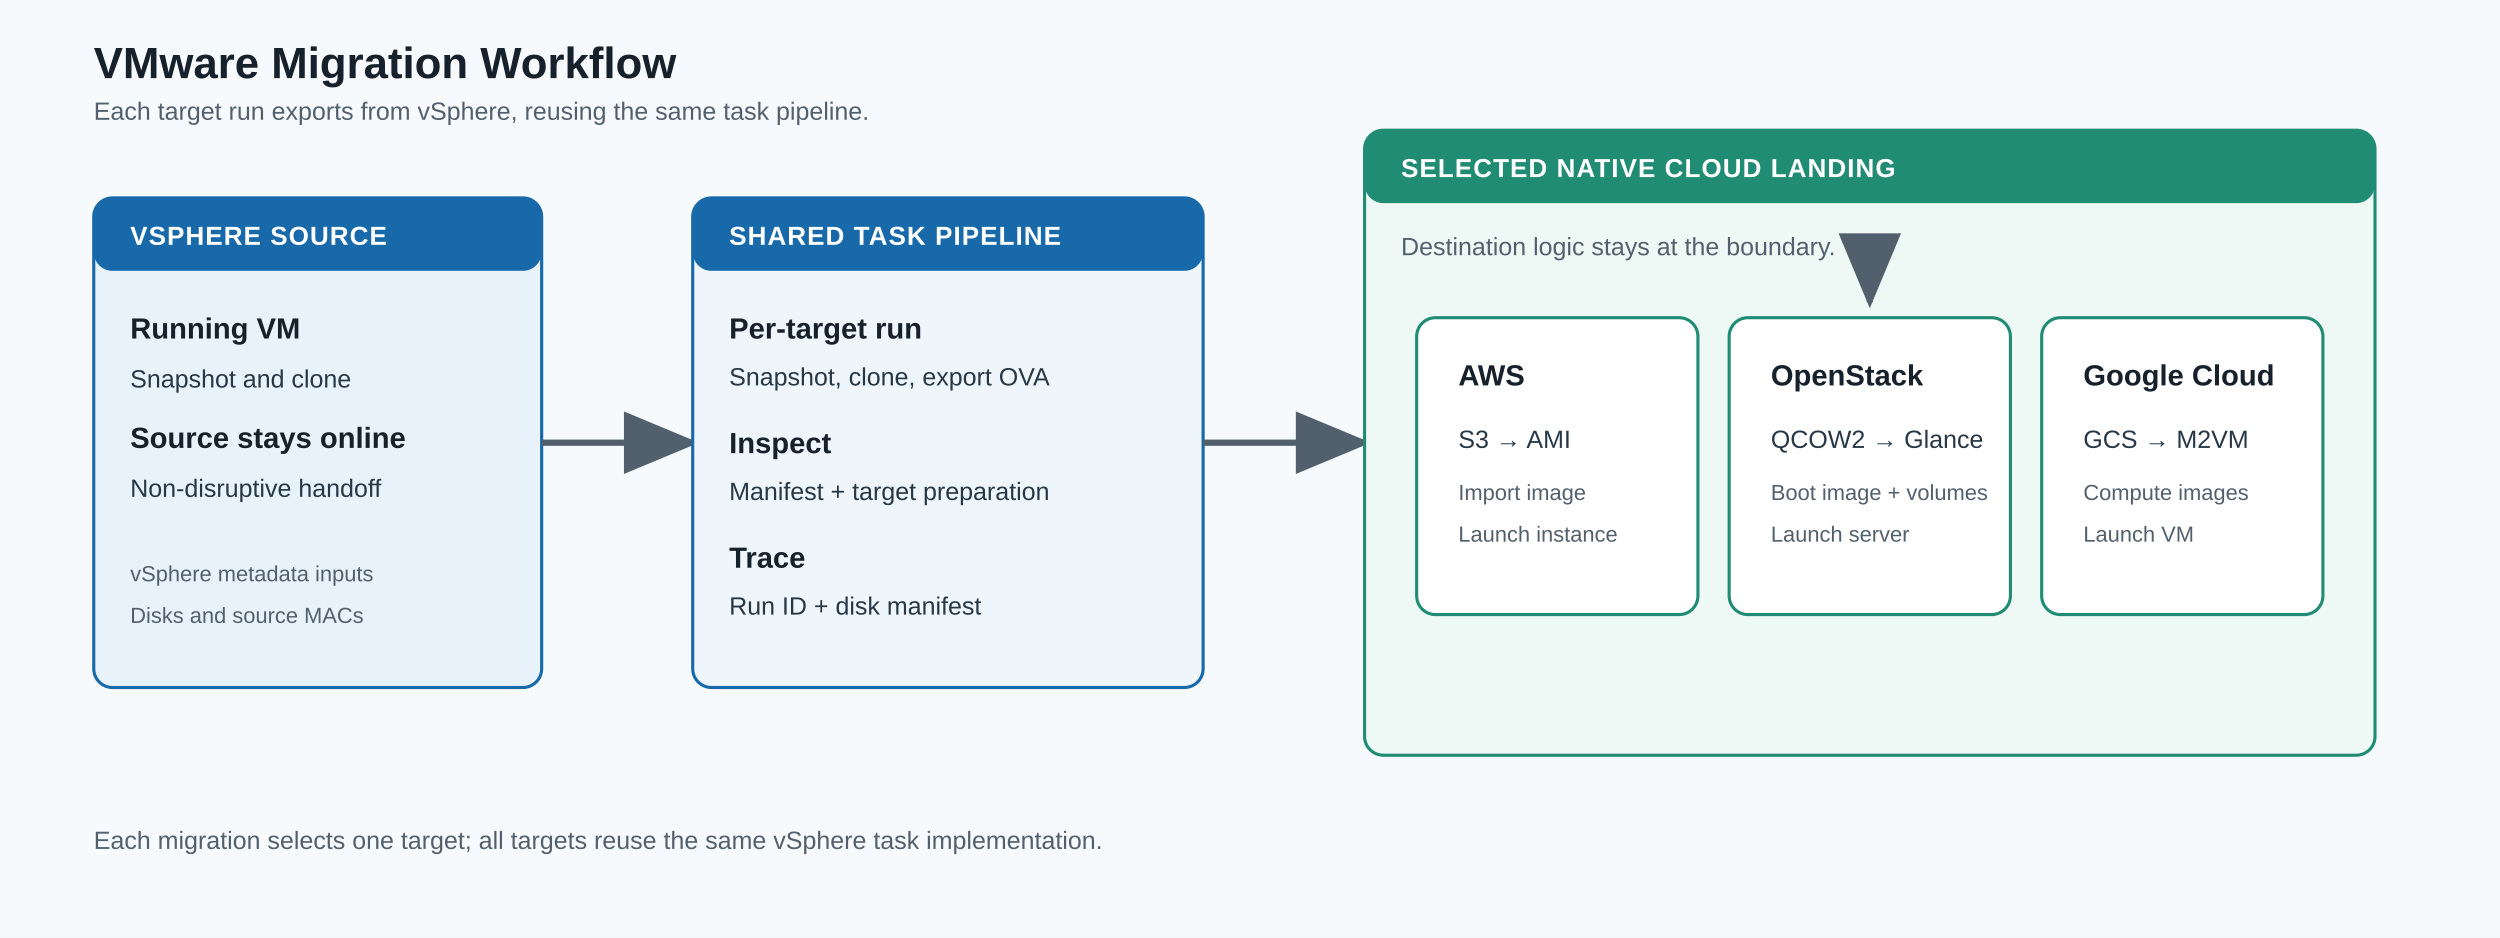
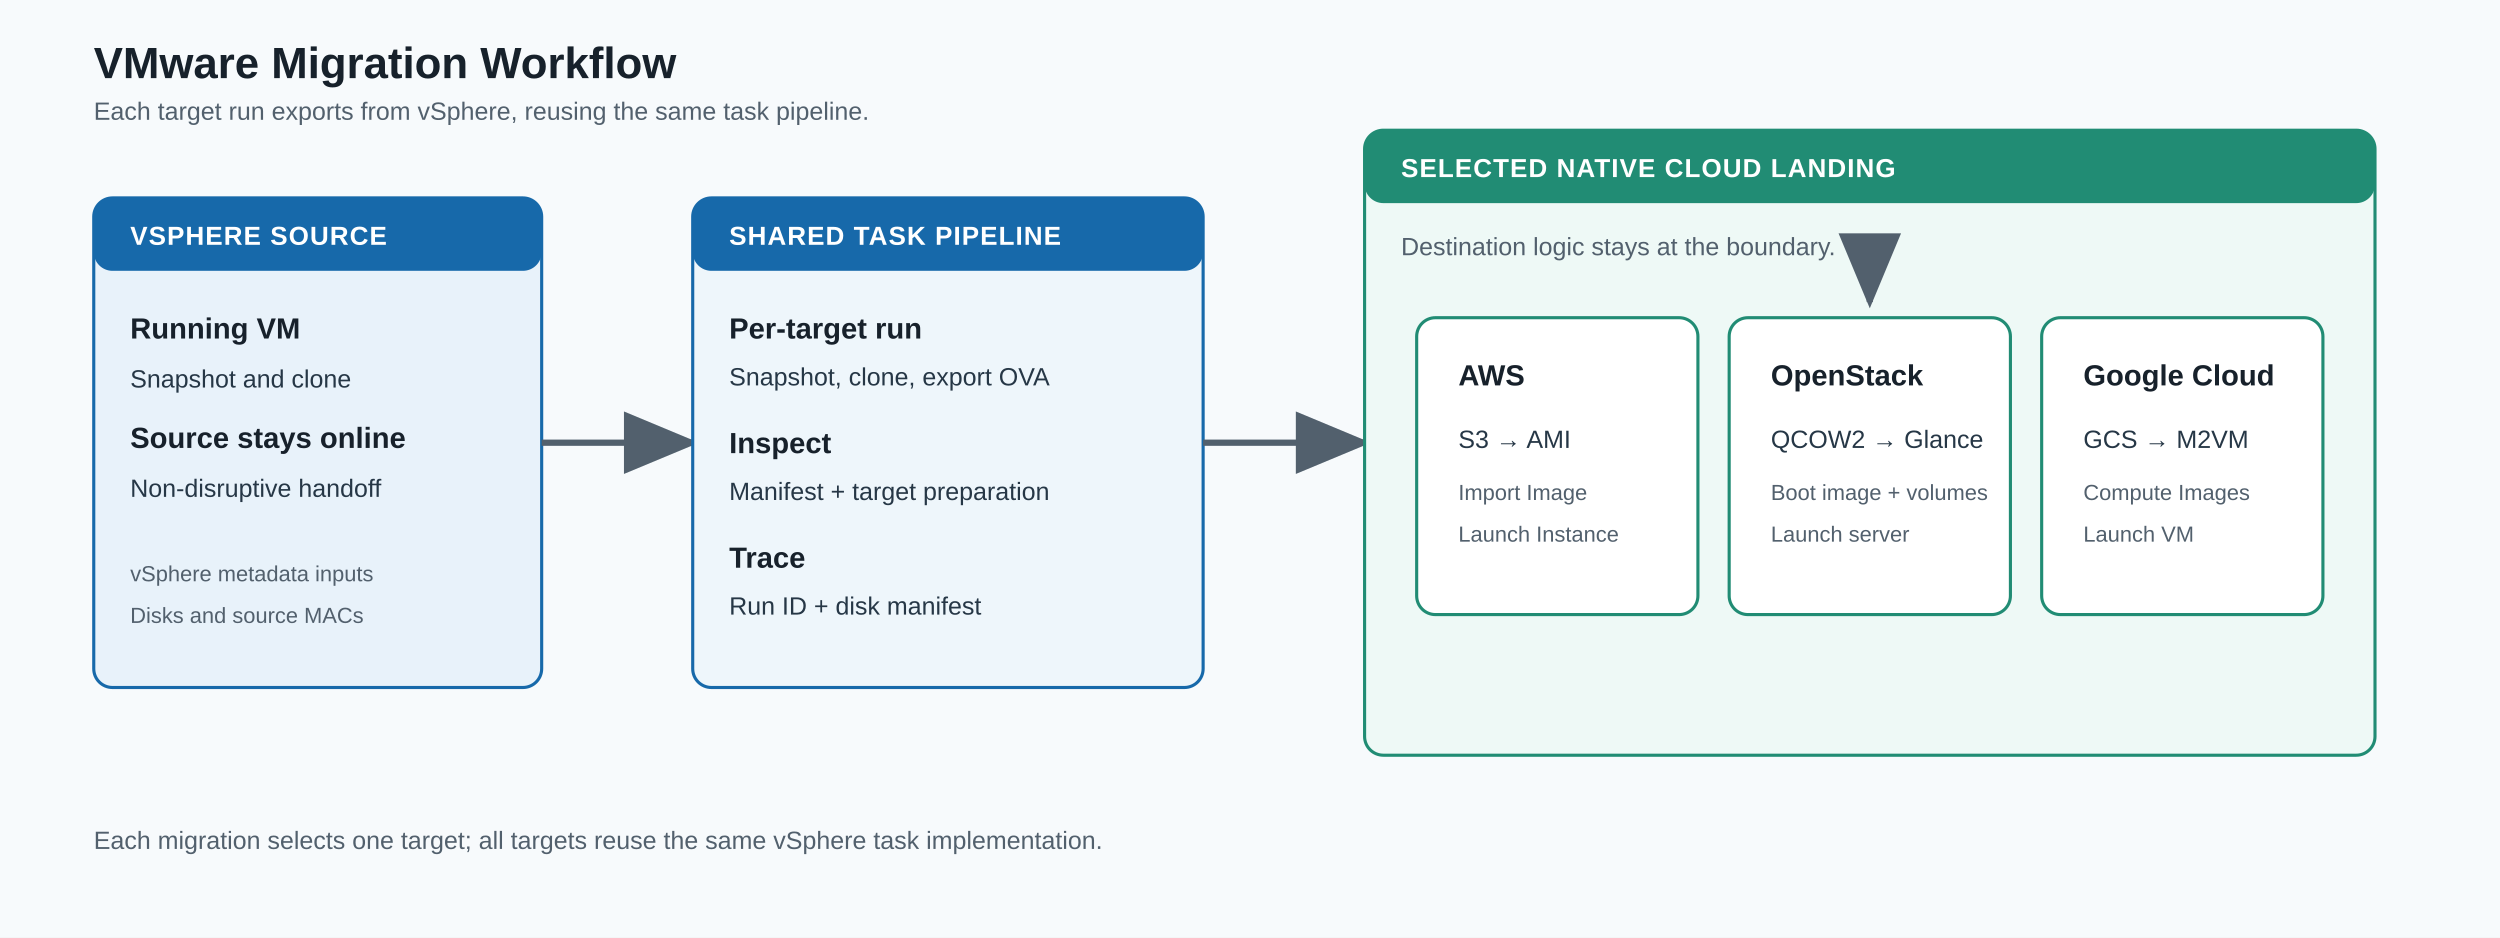
<svg xmlns="http://www.w3.org/2000/svg" width="2400" height="900" viewBox="0 0 2400 900">
  <rect width="2400" height="900" fill="#f7fafc" />
  <style>
    .title { font: 700 42px Arial, sans-serif; fill: #17212b; }
    .subtitle { font: 24px Arial, sans-serif; fill: #52606d; }
    .head { font: 700 25px Arial, sans-serif; fill: #ffffff; letter-spacing: 1px; }
    .label { font: 700 28px Arial, sans-serif; fill: #17212b; }
    .body { font: 24px Arial, sans-serif; fill: #263746; }
    .small { font: 21px Arial, sans-serif; fill: #52606d; }
    .box { stroke: #1769aa; stroke-width: 3; rx: 18; }
    .target { stroke: #218c74; stroke-width: 3; rx: 18; }
    .arrow { stroke: #52606d; stroke-width: 6; fill: none; marker-end: url(#arrow); }
  </style>
  <defs>
    <marker id="arrow" markerWidth="14" markerHeight="14" refX="11" refY="5" orient="auto">
      <path d="M0,0 L12,5 L0,10 Z" fill="#52606d" />
    </marker>
  </defs>
  <text x="90" y="75" class="title">VMware Migration Workflow</text>
  <text x="90" y="115" class="subtitle">Each target run exports from vSphere, reusing the same task pipeline.</text>
  <rect x="90" y="190" width="430" height="470" class="box" fill="#e8f2fa" />
  <rect x="90" y="190" width="430" height="70" rx="18" fill="#1769aa" />
  <text x="125" y="235" class="head">VSPHERE SOURCE</text>
  <text x="125" y="325" class="label">Running VM</text>
  <text x="125" y="372" class="body">Snapshot and clone</text>
  <text x="125" y="430" class="label">Source stays online</text>
  <text x="125" y="477" class="body">Non-disruptive handoff</text>
  <text x="125" y="558" class="small">vSphere metadata inputs</text>
  <text x="125" y="598" class="small">Disks and source MACs</text>
  <path d="M520 425 H665" class="arrow" />
  <rect x="665" y="190" width="490" height="470" class="box" fill="#eef6fb" />
  <rect x="665" y="190" width="490" height="70" rx="18" fill="#1769aa" />
  <text x="700" y="235" class="head">SHARED TASK PIPELINE</text>
  <text x="700" y="325" class="label">Per-target run</text>
  <text x="700" y="370" class="body">Snapshot, clone, export OVA</text>
  <text x="700" y="435" class="label">Inspect</text>
  <text x="700" y="480" class="body">Manifest + target preparation</text>
  <text x="700" y="545" class="label">Trace</text>
  <text x="700" y="590" class="body">Run ID + disk manifest</text>
  <path d="M1155 425 H1310" class="arrow" />
  <rect x="1310" y="125" width="970" height="600" class="target" fill="#eef9f6" />
  <rect x="1310" y="125" width="970" height="70" rx="18" fill="#218c74" />
  <text x="1345" y="170" class="head">SELECTED NATIVE CLOUD LANDING</text>
  <text x="1345" y="245" class="subtitle">Destination logic stays at the boundary.</text>
  <rect x="1360" y="305" width="270" height="285" class="target" fill="#ffffff" />
  <text x="1400" y="370" class="label">AWS</text>
  <text x="1400" y="430" class="body">S3 → AMI</text>
-   <text x="1400" y="480" class="small">Import image</text>
-   <text x="1400" y="520" class="small">Launch instance</text>
+   <text x="1400" y="480" class="small">Import Image</text>
+   <text x="1400" y="520" class="small">Launch Instance</text>
  <rect x="1660" y="305" width="270" height="285" class="target" fill="#ffffff" />
  <text x="1700" y="370" class="label">OpenStack</text>
  <text x="1700" y="430" class="body">QCOW2 → Glance</text>
  <text x="1700" y="480" class="small">Boot image + volumes</text>
  <text x="1700" y="520" class="small">Launch server</text>
  <rect x="1960" y="305" width="270" height="285" class="target" fill="#ffffff" />
  <text x="2000" y="370" class="label">Google Cloud</text>
  <text x="2000" y="430" class="body">GCS → M2VM</text>
-   <text x="2000" y="480" class="small">Compute images</text>
+   <text x="2000" y="480" class="small">Compute Images</text>
  <text x="2000" y="520" class="small">Launch VM</text>
  <path d="M1795 245 V290" class="arrow" />
  <text x="90" y="815" class="subtitle">Each migration selects one target; all targets reuse the same vSphere task implementation.</text>
</svg>
